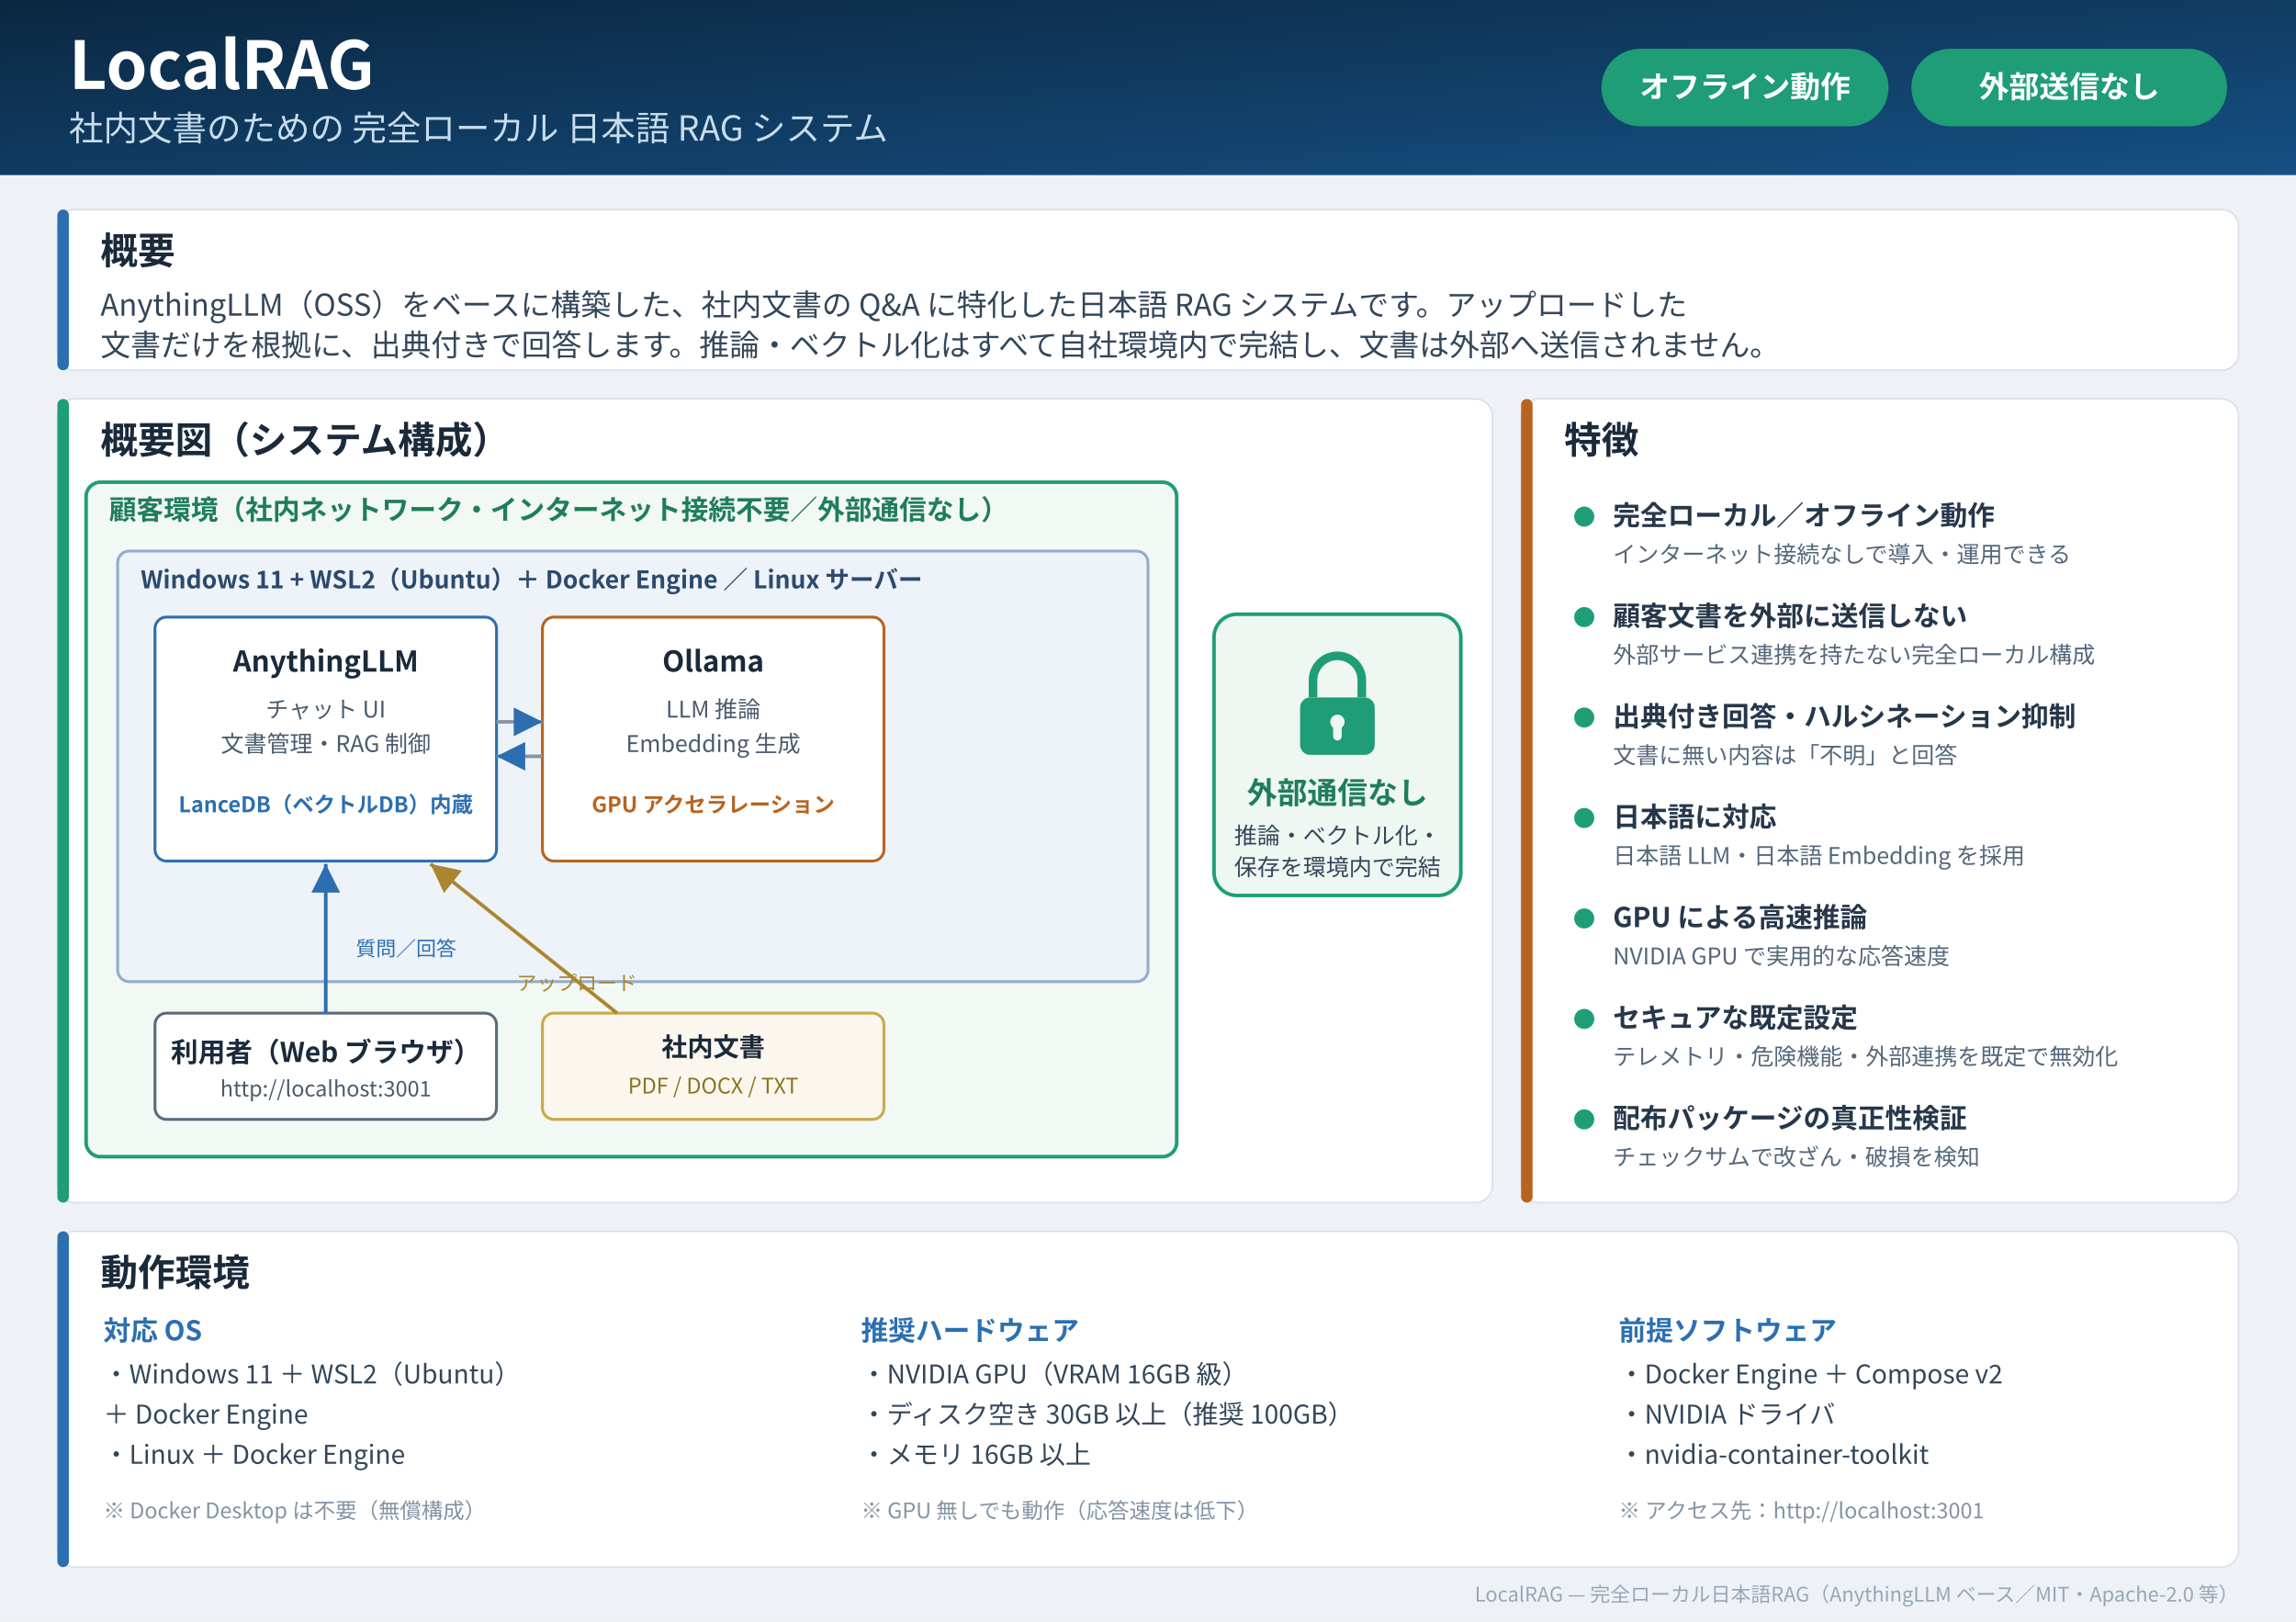
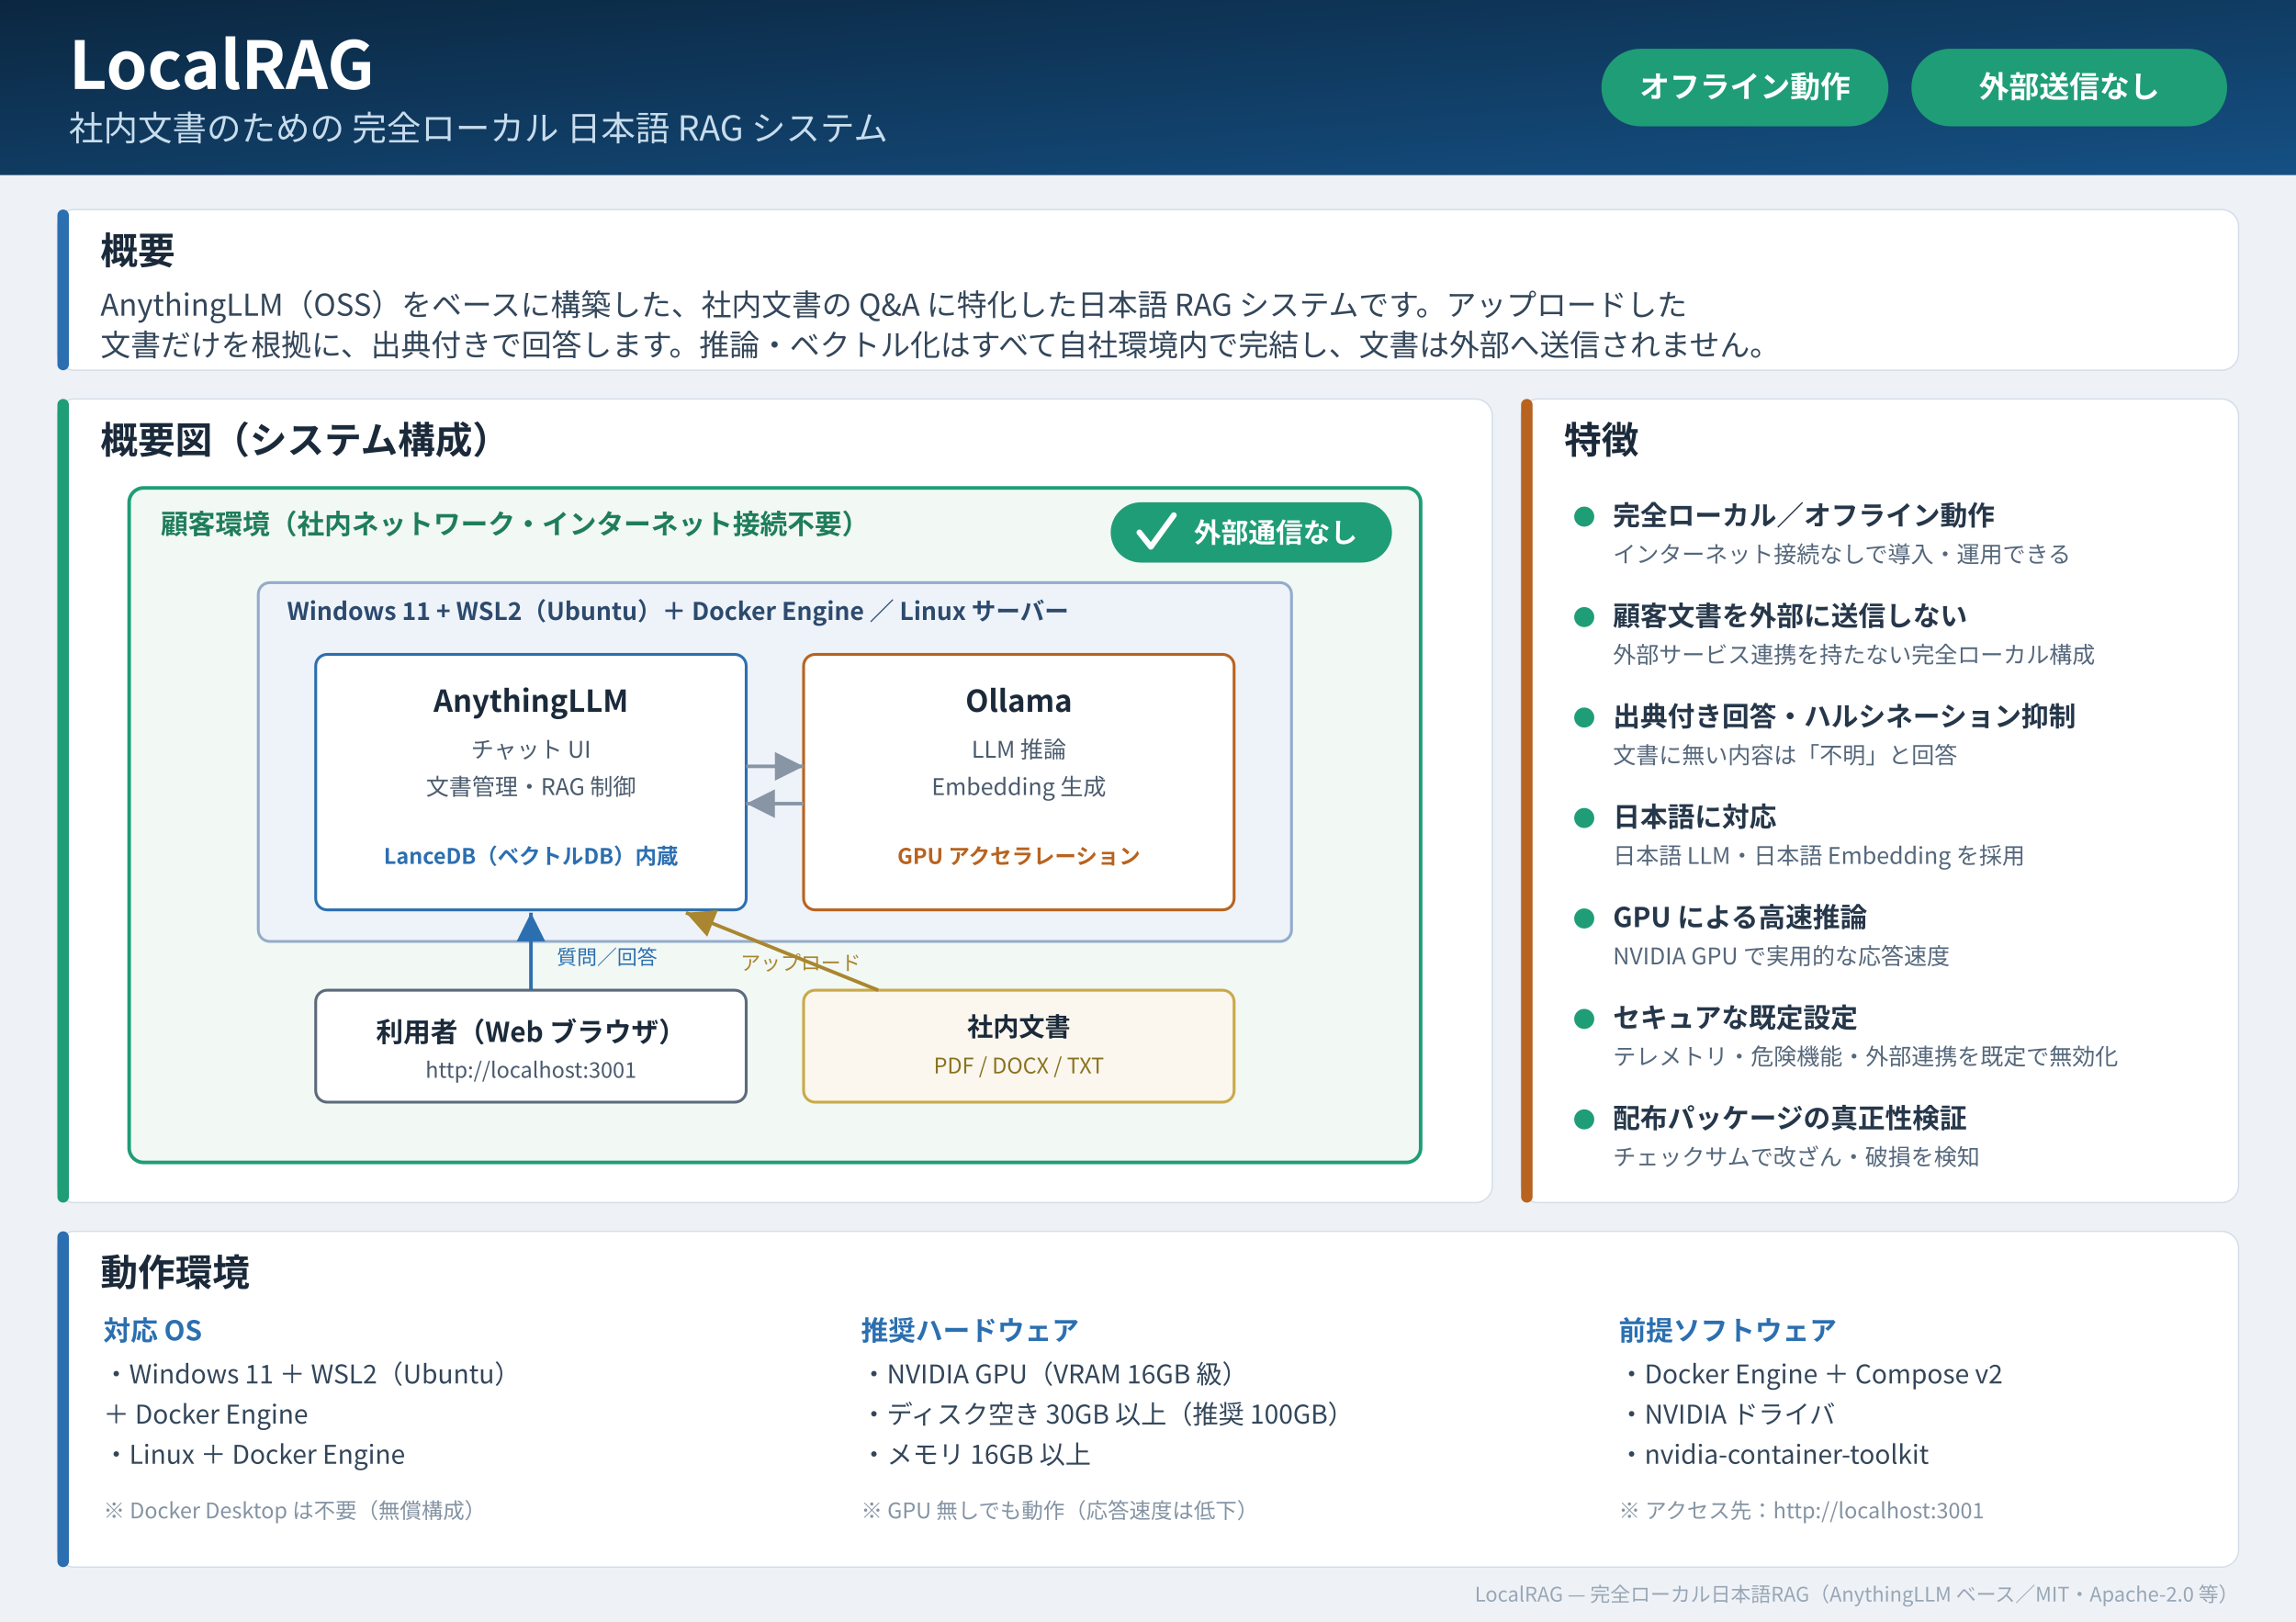
<svg xmlns="http://www.w3.org/2000/svg" width="1600" height="1130" viewBox="0 0 1600 1130" font-family="Noto Sans CJK JP, sans-serif">
  <defs>
    <linearGradient id="header" x1="0" y1="0" x2="1" y2="1">
      <stop offset="0" stop-color="#0b2740" />
      <stop offset="1" stop-color="#155084" />
    </linearGradient>
    <marker id="arrow" markerWidth="12" markerHeight="12" refX="8" refY="4" orient="auto">
      <path d="M0,0 L8,4 L0,8 Z" fill="#2c6fb0" />
    </marker>
    <marker id="arrowG" markerWidth="12" markerHeight="12" refX="8" refY="4" orient="auto">
      <path d="M0,0 L8,4 L0,8 Z" fill="#a9862f" />
    </marker>
-     <marker id="arrowR" markerWidth="12" markerHeight="12" refX="8" refY="4" orient="auto">
-       <path d="M0,0 L8,4 L0,8 Z" fill="#cf3b32" />
+     <marker id="arrowS" markerWidth="12" markerHeight="12" refX="8" refY="4" orient="auto">
+       <path d="M0,0 L8,4 L0,8 Z" fill="#8895a5" />
    </marker>
  </defs>
  <rect width="1600" height="1130" fill="#eef2f7" />
  <rect x="0" y="0" width="1600" height="122" fill="url(#header)" />
  <text x="48" y="62" fill="#ffffff" font-size="46" font-weight="700">LocalRAG</text>
  <text x="48" y="98" fill="#c7dced" font-size="24">社内文書のための 完全ローカル 日本語 RAG システム</text>
  <g>
    <rect x="1116" y="34" width="200" height="54" rx="27" fill="#1f9d76" />
    <text x="1216" y="68" fill="#ffffff" font-size="21" font-weight="700" text-anchor="middle">オフライン動作</text>
    <rect x="1332" y="34" width="220" height="54" rx="27" fill="#1f9d76" />
    <text x="1442" y="68" fill="#ffffff" font-size="21" font-weight="700" text-anchor="middle">外部送信なし</text>
  </g>
  <rect x="40" y="146" width="1520" height="112" rx="12" fill="#ffffff" stroke="#d5dee8" />
  <rect x="40" y="146" width="8" height="112" rx="4" fill="#2c6fb0" />
  <text x="70" y="184" fill="#1b2a3a" font-size="26" font-weight="700">概要</text>
  <text x="70" y="220" fill="#33465a" font-size="21">AnythingLLM（OSS）をベースに構築した、社内文書の Q&amp;A に特化した日本語 RAG システムです。アップロードした</text>
  <text x="70" y="248" fill="#33465a" font-size="21">文書だけを根拠に、出典付きで回答します。推論・ベクトル化はすべて自社環境内で完結し、文書は外部へ送信されません。</text>
  <rect x="40" y="278" width="1000" height="560" rx="12" fill="#ffffff" stroke="#d5dee8" />
  <rect x="40" y="278" width="8" height="560" rx="4" fill="#1f9d76" />
  <text x="70" y="316" fill="#1b2a3a" font-size="26" font-weight="700">概要図（システム構成）</text>
-   <rect x="60" y="336" width="760" height="470" rx="10" fill="#f2f8f4" stroke="#1f9d76" stroke-width="2.5" />
-   <text x="76" y="362" fill="#1f7d5c" font-size="19" font-weight="700">顧客環境（社内ネットワーク・インターネット接続不要／外部通信なし）</text>
-   <rect x="82" y="384" width="718" height="300" rx="8" fill="#eef3f9" stroke="#94accb" stroke-width="2" />
-   <text x="98" y="410" fill="#2c4a6e" font-size="17" font-weight="700">Windows 11 + WSL2（Ubuntu）＋ Docker Engine ／ Linux サーバー</text>
-   <rect x="108" y="430" width="238" height="170" rx="8" fill="#ffffff" stroke="#2c6fb0" stroke-width="2" />
-   <text x="227" y="468" fill="#1b2a3a" font-size="20" font-weight="700" text-anchor="middle">AnythingLLM</text>
-   <text x="227" y="500" fill="#4a5b6d" font-size="16" text-anchor="middle">チャット UI</text>
-   <text x="227" y="524" fill="#4a5b6d" font-size="16" text-anchor="middle">文書管理・RAG 制御</text>
-   <text x="227" y="566" fill="#2c6fb0" font-size="15" font-weight="700" text-anchor="middle">LanceDB（ベクトルDB）内蔵</text>
-   <rect x="378" y="430" width="238" height="170" rx="8" fill="#ffffff" stroke="#b8631f" stroke-width="2" />
-   <text x="497" y="468" fill="#1b2a3a" font-size="20" font-weight="700" text-anchor="middle">Ollama</text>
-   <text x="497" y="500" fill="#4a5b6d" font-size="16" text-anchor="middle">LLM 推論</text>
-   <text x="497" y="524" fill="#4a5b6d" font-size="16" text-anchor="middle">Embedding 生成</text>
-   <text x="497" y="566" fill="#b8631f" font-size="15" font-weight="700" text-anchor="middle">GPU アクセラレーション</text>
-   <line x1="346" y1="503" x2="378" y2="503" stroke="#8895a5" stroke-width="2.5" marker-end="url(#arrow)" />
-   <line x1="378" y1="527" x2="346" y2="527" stroke="#8895a5" stroke-width="2.5" marker-end="url(#arrow)" />
-   <rect x="108" y="706" width="238" height="74" rx="8" fill="#ffffff" stroke="#5b6b7b" stroke-width="2" />
-   <text x="227" y="740" fill="#1b2a3a" font-size="19" font-weight="700" text-anchor="middle">利用者（Web ブラウザ）</text>
-   <text x="227" y="764" fill="#4a5b6d" font-size="15" text-anchor="middle">http://localhost:3001</text>
-   <rect x="378" y="706" width="238" height="74" rx="8" fill="#fbf7ee" stroke="#c9a94a" stroke-width="2" />
-   <text x="497" y="736" fill="#1b2a3a" font-size="18" font-weight="700" text-anchor="middle">社内文書</text>
-   <text x="497" y="762" fill="#8a7320" font-size="15" text-anchor="middle">PDF / DOCX / TXT</text>
-   <line x1="227" y1="706" x2="227" y2="602" stroke="#2c6fb0" stroke-width="2.5" marker-end="url(#arrow)" />
-   <text x="248" y="666" fill="#2c6fb0" font-size="14">質問／回答</text>
-   <line x1="430" y1="706" x2="300" y2="602" stroke="#a9862f" stroke-width="2.5" marker-end="url(#arrowG)" />
-   <text x="360" y="690" fill="#a9862f" font-size="14">アップロード</text>
-   <rect x="846" y="428" width="172" height="196" rx="16" fill="#eef7f2" stroke="#1f9d76" stroke-width="2.5" />
-   <path d="M915,486 L915,474 A17,17 0 0 1 949,474 L949,486" fill="none" stroke="#1f9d76" stroke-width="6" />
-   <rect x="906" y="486" width="52" height="40" rx="7" fill="#1f9d76" />
-   <circle cx="932" cy="503" r="5" fill="#eef7f2" />
-   <rect x="929" y="504" width="6" height="12" rx="3" fill="#eef7f2" />
-   <text x="932" y="560" fill="#1f7d5c" font-size="21" font-weight="700" text-anchor="middle">外部通信なし</text>
-   <text x="932" y="588" fill="#33465a" font-size="16" text-anchor="middle">推論・ベクトル化・</text>
-   <text x="932" y="610" fill="#33465a" font-size="16" text-anchor="middle">保存を環境内で完結</text>
+   <rect x="90" y="340" width="900" height="470" rx="10" fill="#f2f8f4" stroke="#1f9d76" stroke-width="2.5" />
+   <text x="112" y="372" fill="#1f7d5c" font-size="19" font-weight="700">顧客環境（社内ネットワーク・インターネット接続不要）</text>
+   <rect x="774" y="350" width="196" height="42" rx="21" fill="#1f9d76" />
+   <polyline points="794,371 802,381 818,359" fill="none" stroke="#ffffff" stroke-width="4" stroke-linecap="round" stroke-linejoin="round" />
+   <text x="832" y="378" fill="#ffffff" font-size="19" font-weight="700">外部通信なし</text>
+   <rect x="180" y="406" width="720" height="250" rx="8" fill="#eef3f9" stroke="#94accb" stroke-width="2" />
+   <text x="200" y="432" fill="#2c4a6e" font-size="17" font-weight="700">Windows 11 + WSL2（Ubuntu）＋ Docker Engine ／ Linux サーバー</text>
+   <rect x="220" y="456" width="300" height="178" rx="8" fill="#ffffff" stroke="#2c6fb0" stroke-width="2" />
+   <text x="370" y="496" fill="#1b2a3a" font-size="21" font-weight="700" text-anchor="middle">AnythingLLM</text>
+   <text x="370" y="528" fill="#4a5b6d" font-size="16" text-anchor="middle">チャット UI</text>
+   <text x="370" y="554" fill="#4a5b6d" font-size="16" text-anchor="middle">文書管理・RAG 制御</text>
+   <text x="370" y="602" fill="#2c6fb0" font-size="15" font-weight="700" text-anchor="middle">LanceDB（ベクトルDB）内蔵</text>
+   <rect x="560" y="456" width="300" height="178" rx="8" fill="#ffffff" stroke="#b8631f" stroke-width="2" />
+   <text x="710" y="496" fill="#1b2a3a" font-size="21" font-weight="700" text-anchor="middle">Ollama</text>
+   <text x="710" y="528" fill="#4a5b6d" font-size="16" text-anchor="middle">LLM 推論</text>
+   <text x="710" y="554" fill="#4a5b6d" font-size="16" text-anchor="middle">Embedding 生成</text>
+   <text x="710" y="602" fill="#b8631f" font-size="15" font-weight="700" text-anchor="middle">GPU アクセラレーション</text>
+   <line x1="520" y1="534" x2="560" y2="534" stroke="#8895a5" stroke-width="2.5" marker-end="url(#arrowS)" />
+   <line x1="560" y1="560" x2="520" y2="560" stroke="#8895a5" stroke-width="2.5" marker-end="url(#arrowS)" />
+   <rect x="220" y="690" width="300" height="78" rx="8" fill="#ffffff" stroke="#5b6b7b" stroke-width="2" />
+   <text x="370" y="726" fill="#1b2a3a" font-size="19" font-weight="700" text-anchor="middle">利用者（Web ブラウザ）</text>
+   <text x="370" y="751" fill="#4a5b6d" font-size="15" text-anchor="middle">http://localhost:3001</text>
+   <rect x="560" y="690" width="300" height="78" rx="8" fill="#fbf7ee" stroke="#c9a94a" stroke-width="2" />
+   <text x="710" y="722" fill="#1b2a3a" font-size="18" font-weight="700" text-anchor="middle">社内文書</text>
+   <text x="710" y="748" fill="#8a7320" font-size="15" text-anchor="middle">PDF / DOCX / TXT</text>
+   <line x1="370" y1="690" x2="370" y2="636" stroke="#2c6fb0" stroke-width="2.5" marker-end="url(#arrow)" />
+   <text x="388" y="672" fill="#2c6fb0" font-size="14">質問／回答</text>
+   <line x1="612" y1="690" x2="478" y2="636" stroke="#a9862f" stroke-width="2.5" marker-end="url(#arrowG)" />
+   <text x="516" y="676" fill="#a9862f" font-size="14">アップロード</text>
  <rect x="1060" y="278" width="500" height="560" rx="12" fill="#ffffff" stroke="#d5dee8" />
  <rect x="1060" y="278" width="8" height="560" rx="4" fill="#b8631f" />
  <text x="1090" y="316" fill="#1b2a3a" font-size="26" font-weight="700">特徴</text>
  <g font-size="19" fill="#26374a">
    <circle cx="1104" cy="360" r="7" fill="#1f9d76" />
    <text x="1124" y="366" font-weight="700">完全ローカル／オフライン動作</text>
    <text x="1124" y="392" font-size="16" fill="#55677b">インターネット接続なしで導入・運用できる</text>
    <circle cx="1104" cy="430" r="7" fill="#1f9d76" />
    <text x="1124" y="436" font-weight="700">顧客文書を外部に送信しない</text>
    <text x="1124" y="462" font-size="16" fill="#55677b">外部サービス連携を持たない完全ローカル構成</text>
    <circle cx="1104" cy="500" r="7" fill="#1f9d76" />
    <text x="1124" y="506" font-weight="700">出典付き回答・ハルシネーション抑制</text>
    <text x="1124" y="532" font-size="16" fill="#55677b">文書に無い内容は「不明」と回答</text>
    <circle cx="1104" cy="570" r="7" fill="#1f9d76" />
    <text x="1124" y="576" font-weight="700">日本語に対応</text>
    <text x="1124" y="602" font-size="16" fill="#55677b">日本語 LLM・日本語 Embedding を採用</text>
    <circle cx="1104" cy="640" r="7" fill="#1f9d76" />
    <text x="1124" y="646" font-weight="700">GPU による高速推論</text>
    <text x="1124" y="672" font-size="16" fill="#55677b">NVIDIA GPU で実用的な応答速度</text>
    <circle cx="1104" cy="710" r="7" fill="#1f9d76" />
    <text x="1124" y="716" font-weight="700">セキュアな既定設定</text>
    <text x="1124" y="742" font-size="16" fill="#55677b">テレメトリ・危険機能・外部連携を既定で無効化</text>
    <circle cx="1104" cy="780" r="7" fill="#1f9d76" />
    <text x="1124" y="786" font-weight="700">配布パッケージの真正性検証</text>
    <text x="1124" y="812" font-size="16" fill="#55677b">チェックサムで改ざん・破損を検知</text>
  </g>
  <rect x="40" y="858" width="1520" height="234" rx="12" fill="#ffffff" stroke="#d5dee8" />
  <rect x="40" y="858" width="8" height="234" rx="4" fill="#2c6fb0" />
  <text x="70" y="896" fill="#1b2a3a" font-size="26" font-weight="700">動作環境</text>
  <text x="72" y="934" fill="#2c6fb0" font-size="19" font-weight="700">対応 OS</text>
  <text x="72" y="964" fill="#33465a" font-size="18">・Windows 11 ＋ WSL2（Ubuntu）</text>
  <text x="72" y="992" fill="#33465a" font-size="18">　＋ Docker Engine</text>
  <text x="72" y="1020" fill="#33465a" font-size="18">・Linux ＋ Docker Engine</text>
  <text x="72" y="1058" fill="#8493a3" font-size="15">※ Docker Desktop は不要（無償構成）</text>
  <text x="600" y="934" fill="#2c6fb0" font-size="19" font-weight="700">推奨ハードウェア</text>
  <text x="600" y="964" fill="#33465a" font-size="18">・NVIDIA GPU（VRAM 16GB 級）</text>
  <text x="600" y="992" fill="#33465a" font-size="18">・ディスク空き 30GB 以上（推奨 100GB）</text>
  <text x="600" y="1020" fill="#33465a" font-size="18">・メモリ 16GB 以上</text>
  <text x="600" y="1058" fill="#8493a3" font-size="15">※ GPU 無しでも動作（応答速度は低下）</text>
  <text x="1128" y="934" fill="#2c6fb0" font-size="19" font-weight="700">前提ソフトウェア</text>
  <text x="1128" y="964" fill="#33465a" font-size="18">・Docker Engine ＋ Compose v2</text>
  <text x="1128" y="992" fill="#33465a" font-size="18">・NVIDIA ドライバ</text>
  <text x="1128" y="1020" fill="#33465a" font-size="18">・nvidia-container-toolkit</text>
  <text x="1128" y="1058" fill="#8493a3" font-size="15">※ アクセス先：http://localhost:3001</text>
  <text x="1560" y="1116" fill="#98a6b5" font-size="14" text-anchor="end">LocalRAG — 完全ローカル日本語RAG（AnythingLLM ベース／MIT・Apache-2.0 等）</text>
</svg>
